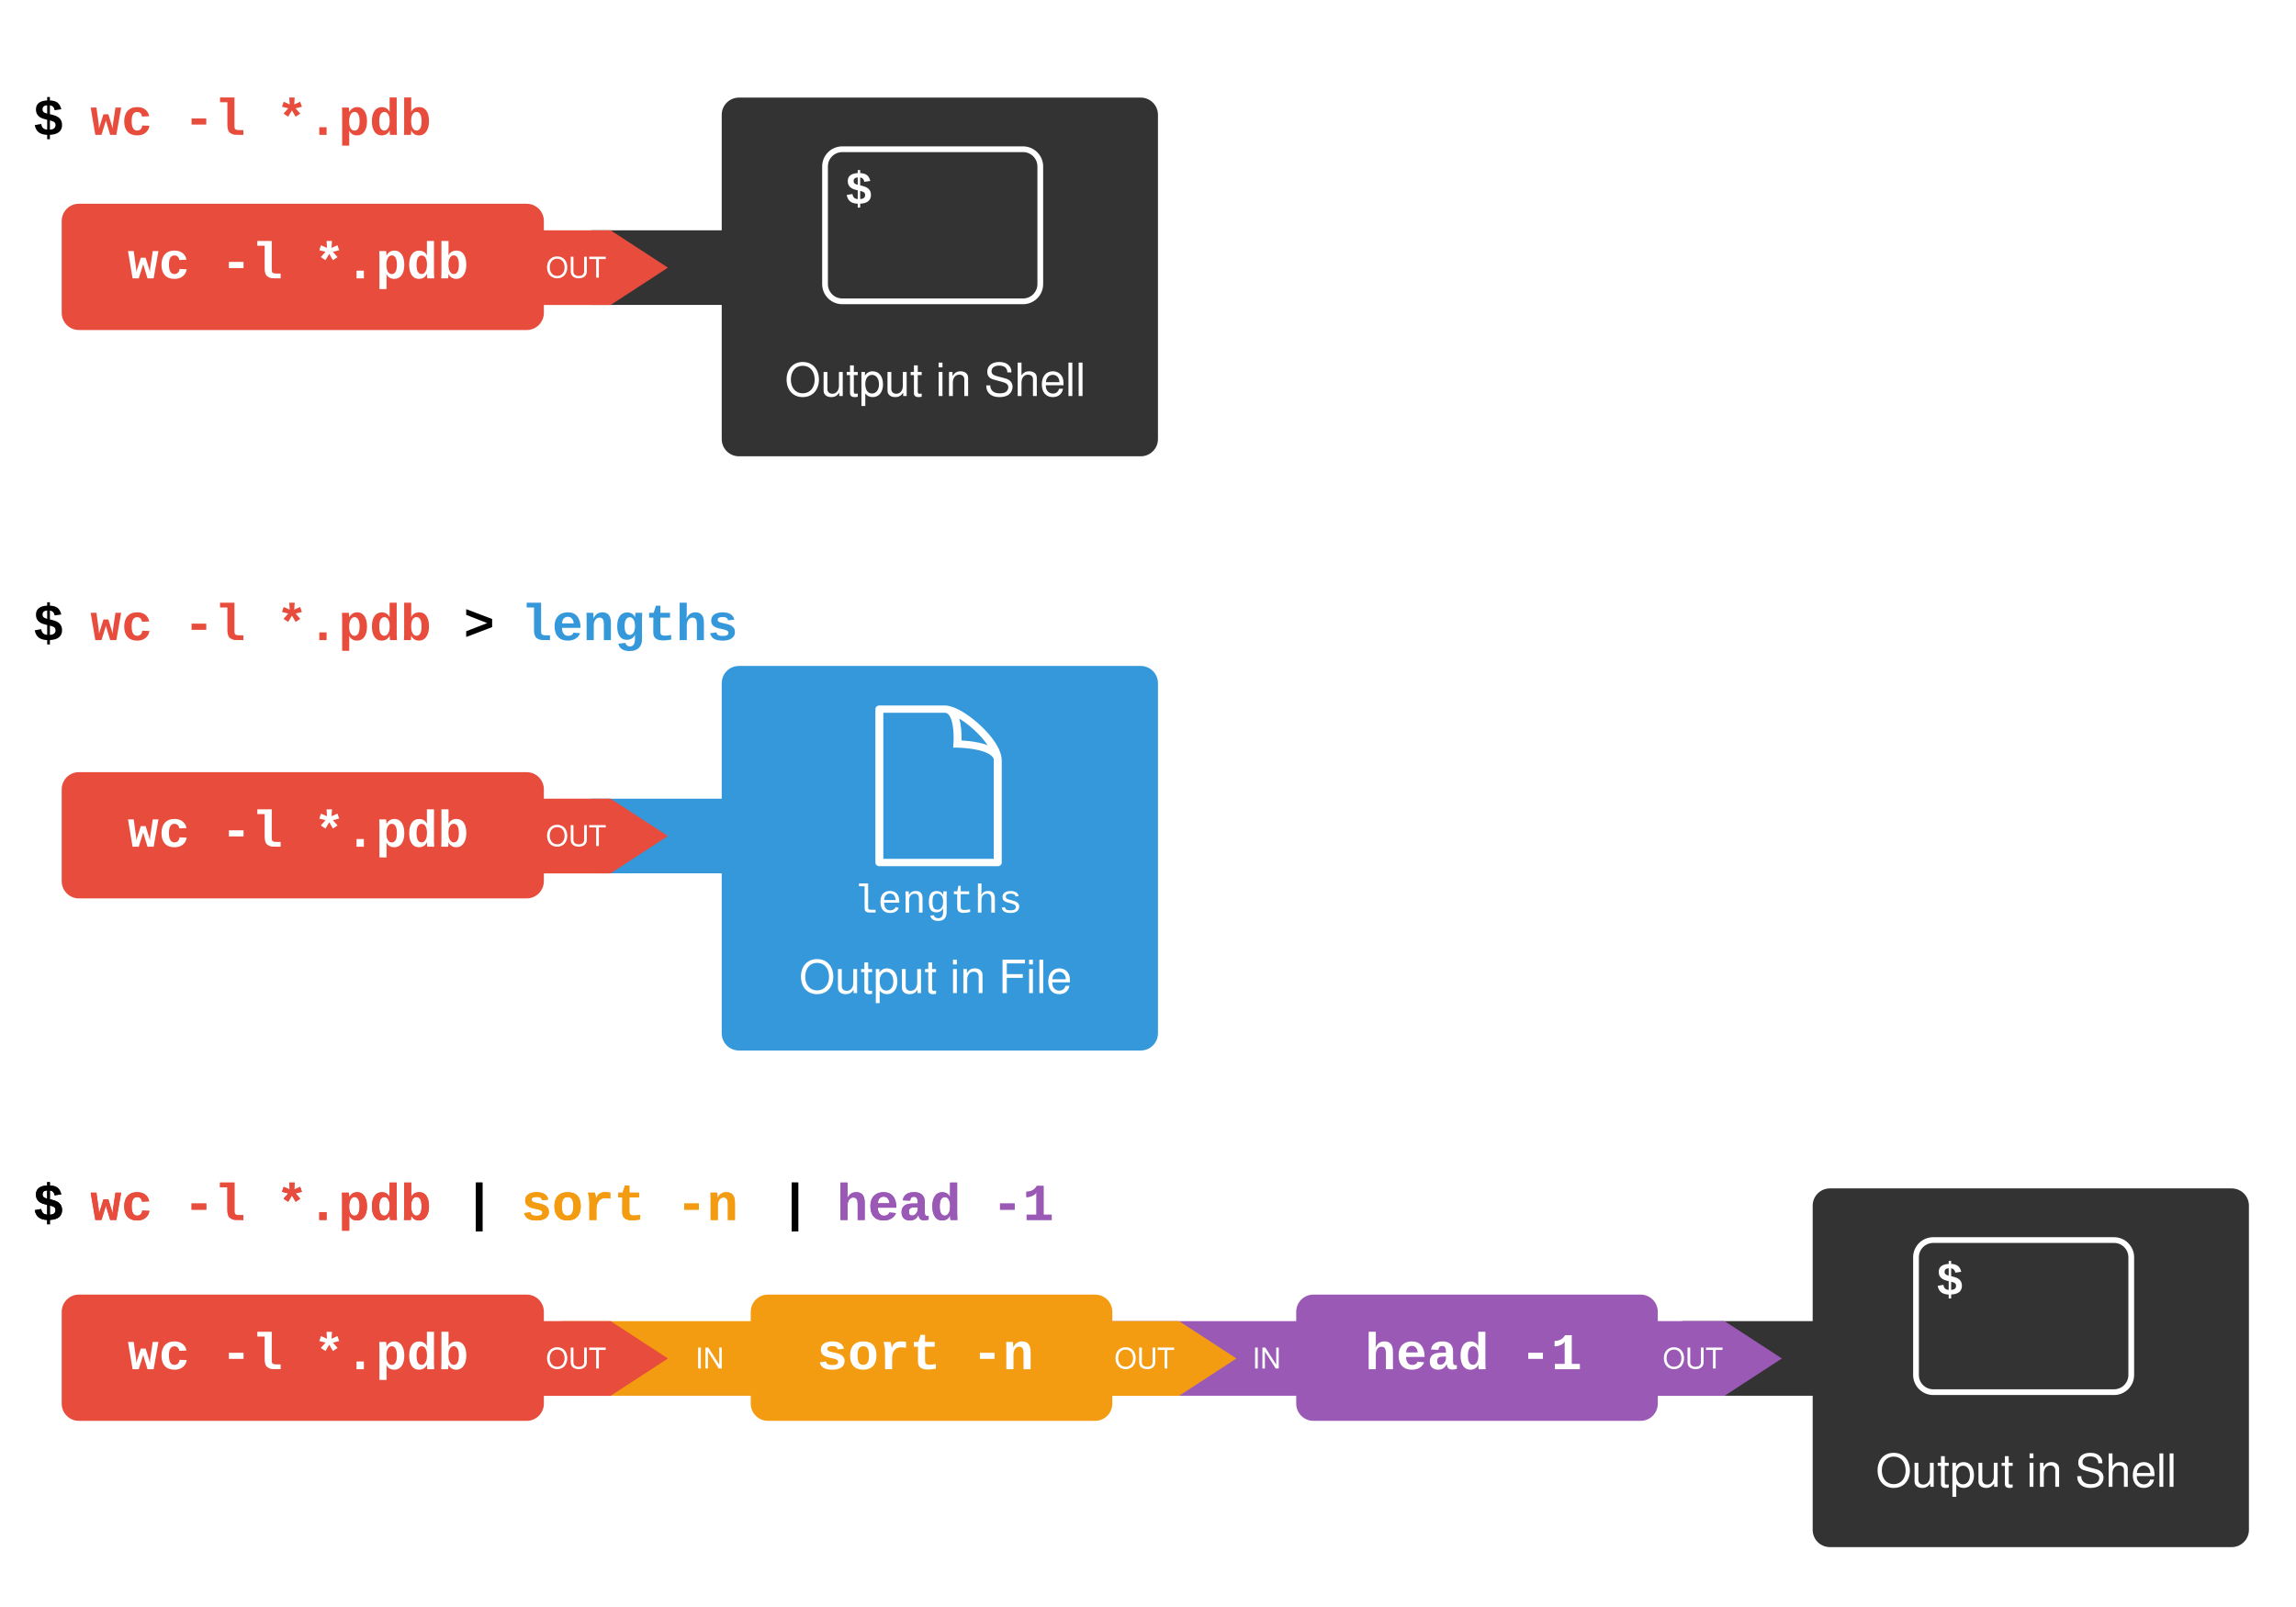
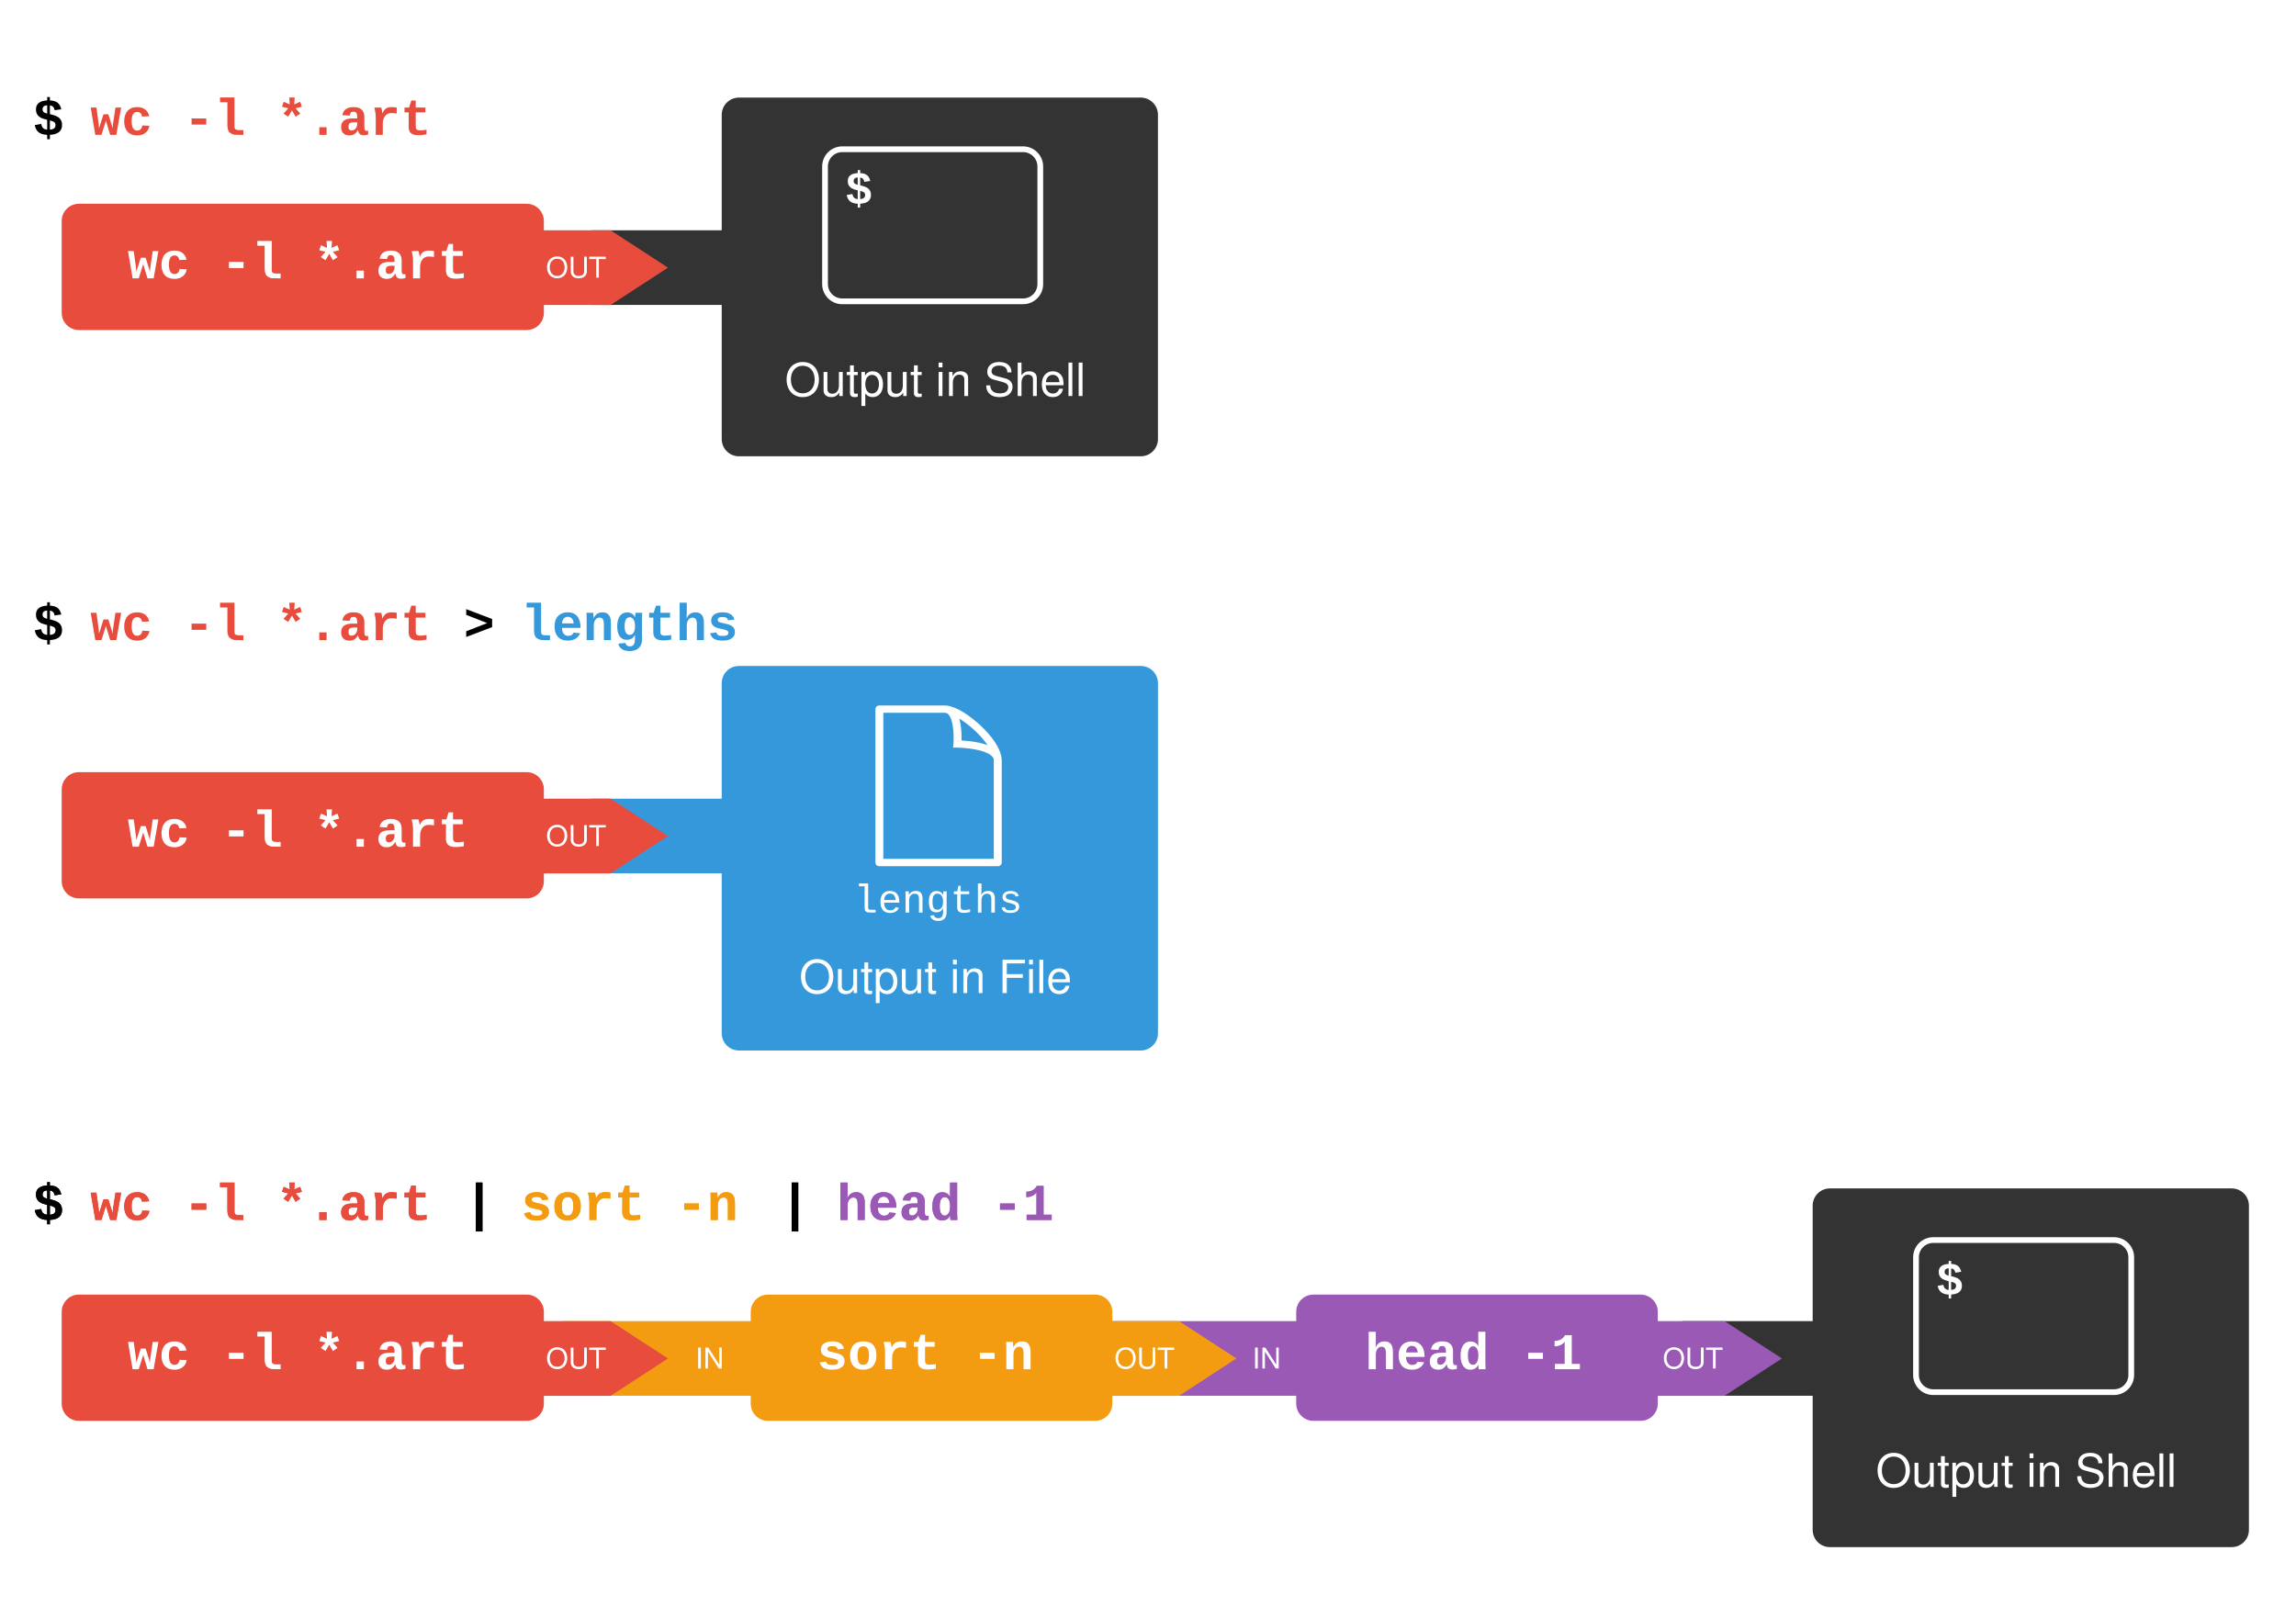
<svg xmlns="http://www.w3.org/2000/svg" width="800" height="560">
  <g>
    <rect fill="#fff" id="canvas_background" height="562" width="802" y="-1" x="-1" />
    <g display="none" overflow="visible" y="0" x="0" height="100%" width="100%" id="canvasGrid">
      <rect fill="url(#gridpattern)" stroke-width="0" y="0" x="0" height="100%" width="100%" />
    </g>
  </g>
  <g>
    <rect stroke="#000" id="svg_44" height="26" width="117" y="460.383" x="386.043" stroke-opacity="null" stroke-width="0" fill="#9b59b6" />
    <rect stroke="#000" id="svg_40" height="26" width="117" y="460.383" x="195.98" stroke-opacity="null" stroke-width="0" fill="#f39c12" />
    <rect stroke="#000" id="svg_11" height="26" width="117" y="80.257" x="205.983" stroke-opacity="null" stroke-width="0" fill="#333333" />
-     <text font-weight="bold" xml:space="preserve" text-anchor="left" font-family="'Courier New', Courier, monospace" font-size="18" id="svg_1" y="47.007" x="31.507" stroke-width="0" stroke="#000" fill="#e74c3c">wc -l *.pdb</text>
+     <text font-weight="bold" xml:space="preserve" text-anchor="left" font-family="'Courier New', Courier, monospace" font-size="18" id="svg_1" y="47.007" x="31.507" stroke-width="0" stroke="#000" fill="#e74c3c">wc -l *.art</text>
    <rect stroke="#000" rx="6" id="svg_2" height="44" width="168" y="71.007" x="21.5" stroke-width="0" fill="#e74c3c" />
-     <text font-weight="bold" xml:space="preserve" text-anchor="left" font-family="'Courier New', Courier, monospace" font-size="18" id="svg_3" y="97.007" x="44.5" stroke-width="0" stroke="#000" fill="#ffffff">wc -l *.pdb</text>
+     <text font-weight="bold" xml:space="preserve" text-anchor="left" font-family="'Courier New', Courier, monospace" font-size="18" id="svg_3" y="97.007" x="44.5" stroke-width="0" stroke="#000" fill="#ffffff">wc -l *.art</text>
    <rect stroke="#000" rx="6" id="svg_5" height="125" width="152" y="34.007" x="251.47" stroke-opacity="null" stroke-width="0" fill="#333333" />
    <rect stroke="#ffffff" rx="6" fill-opacity="0" id="svg_6" height="53" width="75" y="52.007" x="287.47" stroke-width="2" fill="#000000" />
    <text font-weight="bold" xml:space="preserve" text-anchor="left" font-family="'Courier New', Courier, monospace" font-size="16" id="svg_7" y="71.007" x="294.47" stroke-width="0" stroke="#000000" fill="#ffffff">$</text>
    <text font-weight="normal" xml:space="preserve" text-anchor="left" font-family="Helvetica, Arial, sans-serif" font-size="16" id="svg_8" y="138.007" x="273.47" stroke-width="0" stroke="#000000" fill="#ffffff">Output in Shell</text>
    <path stroke="#000" id="svg_9" d="m188.74,80.246l24,0l20,13.02l-20,13.02l-24,0l0,-26.041z" stroke-opacity="null" stroke-width="0" fill="#e74c3c" />
    <text font-weight="normal" xml:space="preserve" text-anchor="left" font-family="Helvetica, Arial, sans-serif" font-size="10" id="svg_12" y="96.756" x="190.237" stroke-width="0" stroke="#000000" fill="#ffffff">OUT</text>
    <rect stroke="#000" id="svg_13" height="26" width="117" y="278.323" x="205.983" stroke-opacity="null" stroke-width="0" fill="#3498db" />
    <rect stroke="#000" rx="6" id="svg_15" height="44" width="168" y="269.072" x="21.5" stroke-width="0" fill="#e74c3c" />
-     <text font-weight="bold" xml:space="preserve" text-anchor="left" font-family="'Courier New', Courier, monospace" font-size="18" id="svg_16" y="295.072" x="44.5" stroke-width="0" stroke="#000" fill="#ffffff">wc -l *.pdb</text>
+     <text font-weight="bold" xml:space="preserve" text-anchor="left" font-family="'Courier New', Courier, monospace" font-size="18" id="svg_16" y="295.072" x="44.5" stroke-width="0" stroke="#000" fill="#ffffff">wc -l *.art</text>
    <rect stroke="#000" rx="6" id="svg_17" height="134.003" width="152" y="232.072" x="251.47" stroke-opacity="null" stroke-width="0" fill="#3498db" />
    <text font-weight="normal" xml:space="preserve" text-anchor="left" font-family="Helvetica, Arial, sans-serif" font-size="16" id="svg_20" y="346.076" x="278.472" stroke-width="0" stroke="#000000" fill="#ffffff">Output in File</text>
    <path stroke="#000" id="svg_21" d="m188.74,278.312l24,0l20,13.02l-20,13.02l-24,0l0,-26.041z" stroke-opacity="null" stroke-width="0" fill="#e74c3c" />
    <text font-weight="normal" xml:space="preserve" text-anchor="left" font-family="Helvetica, Arial, sans-serif" font-size="10" id="svg_22" y="294.822" x="190.237" stroke-width="0" stroke="#000000" fill="#ffffff">OUT</text>
-     <text font-weight="bold" xml:space="preserve" text-anchor="left" font-family="'Courier New', Courier, monospace" font-size="18" id="svg_24" y="425.133" x="31.507" stroke-width="0" stroke="#000" fill="#e74c3c">wc -l *.pdb</text>
+     <text font-weight="bold" xml:space="preserve" text-anchor="left" font-family="'Courier New', Courier, monospace" font-size="18" id="svg_24" y="425.133" x="31.507" stroke-width="0" stroke="#000" fill="#e74c3c">wc -l *.art</text>
    <rect stroke="#000" rx="6" id="svg_25" height="44" width="168" y="451.133" x="21.5" stroke-width="0" fill="#e74c3c" />
-     <text font-weight="bold" xml:space="preserve" text-anchor="left" font-family="'Courier New', Courier, monospace" font-size="18" id="svg_26" y="477.133" x="44.5" stroke-width="0" stroke="#000" fill="#ffffff">wc -l *.pdb</text>
+     <text font-weight="bold" xml:space="preserve" text-anchor="left" font-family="'Courier New', Courier, monospace" font-size="18" id="svg_26" y="477.133" x="44.5" stroke-width="0" stroke="#000" fill="#ffffff">wc -l *.art</text>
    <path stroke="#000" id="svg_31" d="m188.74,460.372l24,0l20,13.02l-20,13.02l-24,0l0,-26.041z" stroke-opacity="null" stroke-width="0" fill="#e74c3c" />
    <text font-weight="normal" xml:space="preserve" text-anchor="left" font-family="Helvetica, Arial, sans-serif" font-size="10" id="svg_32" y="476.882" x="190.237" stroke-width="0" stroke="#000000" fill="#ffffff">OUT</text>
    <rect stroke="#000" id="svg_33" height="26" width="117" y="460.383" x="586.109" stroke-opacity="null" stroke-width="0" fill="#333333" />
    <rect stroke="#000" rx="6" id="svg_34" height="125" width="152" y="414.133" x="631.596" stroke-opacity="null" stroke-width="0" fill="#333333" />
    <rect stroke="#ffffff" rx="6" fill-opacity="0" id="svg_35" height="53" width="75" y="432.133" x="667.596" stroke-width="2" fill="#000000" />
    <text font-weight="bold" xml:space="preserve" text-anchor="left" font-family="'Courier New', Courier, monospace" font-size="16" id="svg_36" y="451.133" x="674.596" stroke-width="0" stroke="#000000" fill="#ffffff">$</text>
    <text font-weight="normal" xml:space="preserve" text-anchor="left" font-family="Helvetica, Arial, sans-serif" font-size="16" id="svg_37" y="518.133" x="653.596" stroke-width="0" stroke="#000000" fill="#ffffff">Output in Shell</text>
    <rect stroke="#000" rx="6" id="svg_38" height="44" width="125.986" y="451.133" x="261.58" stroke-width="0" fill="#f39c12" />
    <text font-weight="bold" xml:space="preserve" text-anchor="left" font-family="'Courier New', Courier, monospace" font-size="18" id="svg_39" y="477.133" x="284.58" stroke-width="0" stroke="#000" fill="#ffffff">sort -n</text>
    <text font-weight="normal" xml:space="preserve" text-anchor="left" font-family="Helvetica, Arial, sans-serif" font-size="10" id="svg_41" y="476.882" x="242.254" stroke-width="0" stroke="#000000" fill="#ffffff">IN</text>
    <path stroke="#000" id="svg_42" d="m386.806,460.372l24,0l20,13.02l-20,13.02l-24,0l0,-26.041z" stroke-opacity="null" stroke-width="0" fill="#f39c12" />
    <text font-weight="normal" xml:space="preserve" text-anchor="left" font-family="Helvetica, Arial, sans-serif" font-size="10" id="svg_43" y="476.882" x="388.302" stroke-width="0" stroke="#000000" fill="#ffffff">OUT</text>
    <rect stroke="#000" rx="6" id="svg_45" height="44" width="125.986" y="451.133" x="451.643" stroke-width="0" fill="#9b59b6" />
    <text font-weight="normal" xml:space="preserve" text-anchor="left" font-family="Helvetica, Arial, sans-serif" font-size="10" id="svg_46" y="476.882" x="436.318" stroke-width="0" stroke="#000000" fill="#ffffff">IN</text>
    <path stroke="#000" id="svg_47" d="m576.869,460.372l24,0l20,13.02l-20,13.02l-24,0l0,-26.041z" stroke-opacity="null" stroke-width="0" fill="#9b59b6" />
    <text font-weight="normal" xml:space="preserve" text-anchor="left" font-family="Helvetica, Arial, sans-serif" font-size="10" id="svg_48" y="476.882" x="579.366" stroke-width="0" stroke="#000000" fill="#ffffff">OUT</text>
    <text font-weight="bold" xml:space="preserve" text-anchor="left" font-family="'Courier New', Courier, monospace" font-size="18" id="svg_49" y="477.133" x="475.643" stroke-width="0" stroke="#000" fill="#ffffff">head -1</text>
    <path id="svg_50" d="m341.411,252.601c-3.907,-3.522 -8.144,-6.336 -11.6,-6.722c-0.192,-0.026 -0.384,-0.038 -0.589,-0.044l-22.816,0c-0.369,0 -0.726,0.133 -0.987,0.373c-0.247,0.241 -0.397,0.571 -0.397,0.907l0,53.465c0,0.336 0.137,0.659 0.397,0.906c0.26,0.24 0.618,0.368 0.987,0.368l41.246,0c0.369,0 0.713,-0.127 0.987,-0.368c0.26,-0.248 0.397,-0.564 0.397,-0.906l0,-35.578c-0.082,-4.125 -3.578,-8.63 -7.624,-12.4zm-1.947,1.806c1.81,1.635 3.442,3.485 4.649,5.265c-1.042,-0.387 -2.152,-0.672 -3.181,-0.9c-2.289,-0.469 -4.512,-0.659 -5.896,-0.742c0,-0.273 0,-0.583 0,-0.925c0,-1.8 -0.124,-4.372 -0.795,-6.64c-0.015,-0.026 -0.015,-0.044 -0.028,-0.064c1.728,1.046 3.593,2.434 5.251,4.005zm6.801,44.885l-38.488,0l0,-50.905l21.444,0l0,0.007c0.933,-0.051 1.742,0.804 2.359,2.756c0.561,1.857 0.698,4.278 0.698,5.957c0,1.236 -0.068,2.059 -0.068,2.059l-0.109,1.355l1.481,0.013c0,0 3.4,0.038 6.731,0.735c3.209,0.64 5.719,1.914 5.951,3.358c0,0.127 0.013,0.26 0,0.38l0,34.285l0,0z" stroke-width="0" stroke="#000000" fill="#ffffff" />
    <text xml:space="preserve" text-anchor="left" font-family="'Courier New', Courier, monospace" font-size="14" id="svg_51" y="318.006" x="297.466" stroke-opacity="null" stroke-width="0" stroke="#000" fill="#ffffff">lengths</text>
    <text style="cursor: move;" font-weight="bold" xml:space="preserve" text-anchor="left" font-family="'Courier New', Courier, monospace" font-size="18" id="svg_52" y="47.007" x="11.5" stroke-width="0" stroke="#000" fill="#000000">$</text>
    <text style="cursor: move;" font-weight="bold" xml:space="preserve" text-anchor="left" font-family="'Courier New', Courier, monospace" font-size="18" id="svg_53" y="425.133" x="11.5" stroke-width="0" stroke="#000" fill="#000000">$</text>
    <text style="cursor: move;" font-weight="bold" xml:space="preserve" text-anchor="left" font-family="'Courier New', Courier, monospace" font-size="18" id="svg_54" y="425.133" x="161.55" stroke-width="0" stroke="#000" fill="#000000">|</text>
    <text style="cursor: move;" font-weight="bold" xml:space="preserve" text-anchor="left" font-family="'Courier New', Courier, monospace" font-size="18" id="svg_55" y="425.133" x="181.556" stroke-width="0" stroke="#000" fill="#f39c12">sort -n</text>
    <text style="cursor: move;" font-weight="bold" xml:space="preserve" text-anchor="left" font-family="'Courier New', Courier, monospace" font-size="18" id="svg_56" y="425.133" x="271.586" stroke-width="0" stroke="#000" fill="#000000">|</text>
    <text font-weight="bold" xml:space="preserve" text-anchor="left" font-family="'Courier New', Courier, monospace" font-size="18" id="svg_57" y="425.133" x="291.593" stroke-width="0" stroke="#000" fill="#9b59b6">head -1</text>
-     <text font-weight="bold" xml:space="preserve" text-anchor="left" font-family="'Courier New', Courier, monospace" font-size="18" id="svg_58" y="425.133" x="31.507" stroke-width="0" stroke="#000" fill="#e74c3c">wc -l *.pdb</text>
+     <text font-weight="bold" xml:space="preserve" text-anchor="left" font-family="'Courier New', Courier, monospace" font-size="18" id="svg_58" y="425.133" x="31.507" stroke-width="0" stroke="#000" fill="#e74c3c">wc -l *.art</text>
    <text style="cursor: move;" font-weight="bold" xml:space="preserve" text-anchor="left" font-family="'Courier New', Courier, monospace" font-size="18" id="svg_59" y="425.133" x="11.5" stroke-width="0" stroke="#000" fill="#000000">$</text>
    <text style="cursor: move;" font-weight="bold" xml:space="preserve" text-anchor="left" font-family="'Courier New', Courier, monospace" font-size="18" id="svg_60" y="425.133" x="161.55" stroke-width="0" stroke="#000" fill="#000000">|</text>
    <text style="cursor: move;" font-weight="bold" xml:space="preserve" text-anchor="left" font-family="'Courier New', Courier, monospace" font-size="18" id="svg_61" y="425.133" x="181.556" stroke-width="0" stroke="#000" fill="#f39c12">sort -n</text>
    <text style="cursor: move;" font-weight="bold" xml:space="preserve" text-anchor="left" font-family="'Courier New', Courier, monospace" font-size="18" id="svg_62" y="425.133" x="271.586" stroke-width="0" stroke="#000" fill="#000000">|</text>
    <text font-weight="bold" xml:space="preserve" text-anchor="left" font-family="'Courier New', Courier, monospace" font-size="18" id="svg_63" y="425.133" x="291.593" stroke-width="0" stroke="#000" fill="#9b59b6">head -1</text>
-     <text font-weight="bold" xml:space="preserve" text-anchor="left" font-family="'Courier New', Courier, monospace" font-size="18" id="svg_64" y="223.066" x="31.507" stroke-width="0" stroke="#000" fill="#e74c3c">wc -l *.pdb</text>
+     <text font-weight="bold" xml:space="preserve" text-anchor="left" font-family="'Courier New', Courier, monospace" font-size="18" id="svg_64" y="223.066" x="31.507" stroke-width="0" stroke="#000" fill="#e74c3c">wc -l *.art</text>
    <text font-weight="bold" xml:space="preserve" text-anchor="left" font-family="'Courier New', Courier, monospace" font-size="18" id="svg_65" y="223.066" x="11.5" stroke-width="0" stroke="#000" fill="#000000">$</text>
    <text style="cursor: move;" font-weight="bold" xml:space="preserve" text-anchor="left" font-family="'Courier New', Courier, monospace" font-size="18" id="svg_66" y="223.066" x="161.55" stroke-width="0" stroke="#000" fill="#000000">&gt;</text>
    <text font-weight="bold" xml:space="preserve" text-anchor="left" font-family="'Courier New', Courier, monospace" font-size="18" id="svg_67" y="223.066" x="181.556" stroke-width="0" stroke="#000" fill="#3498db">lengths</text>
  </g>
</svg>
